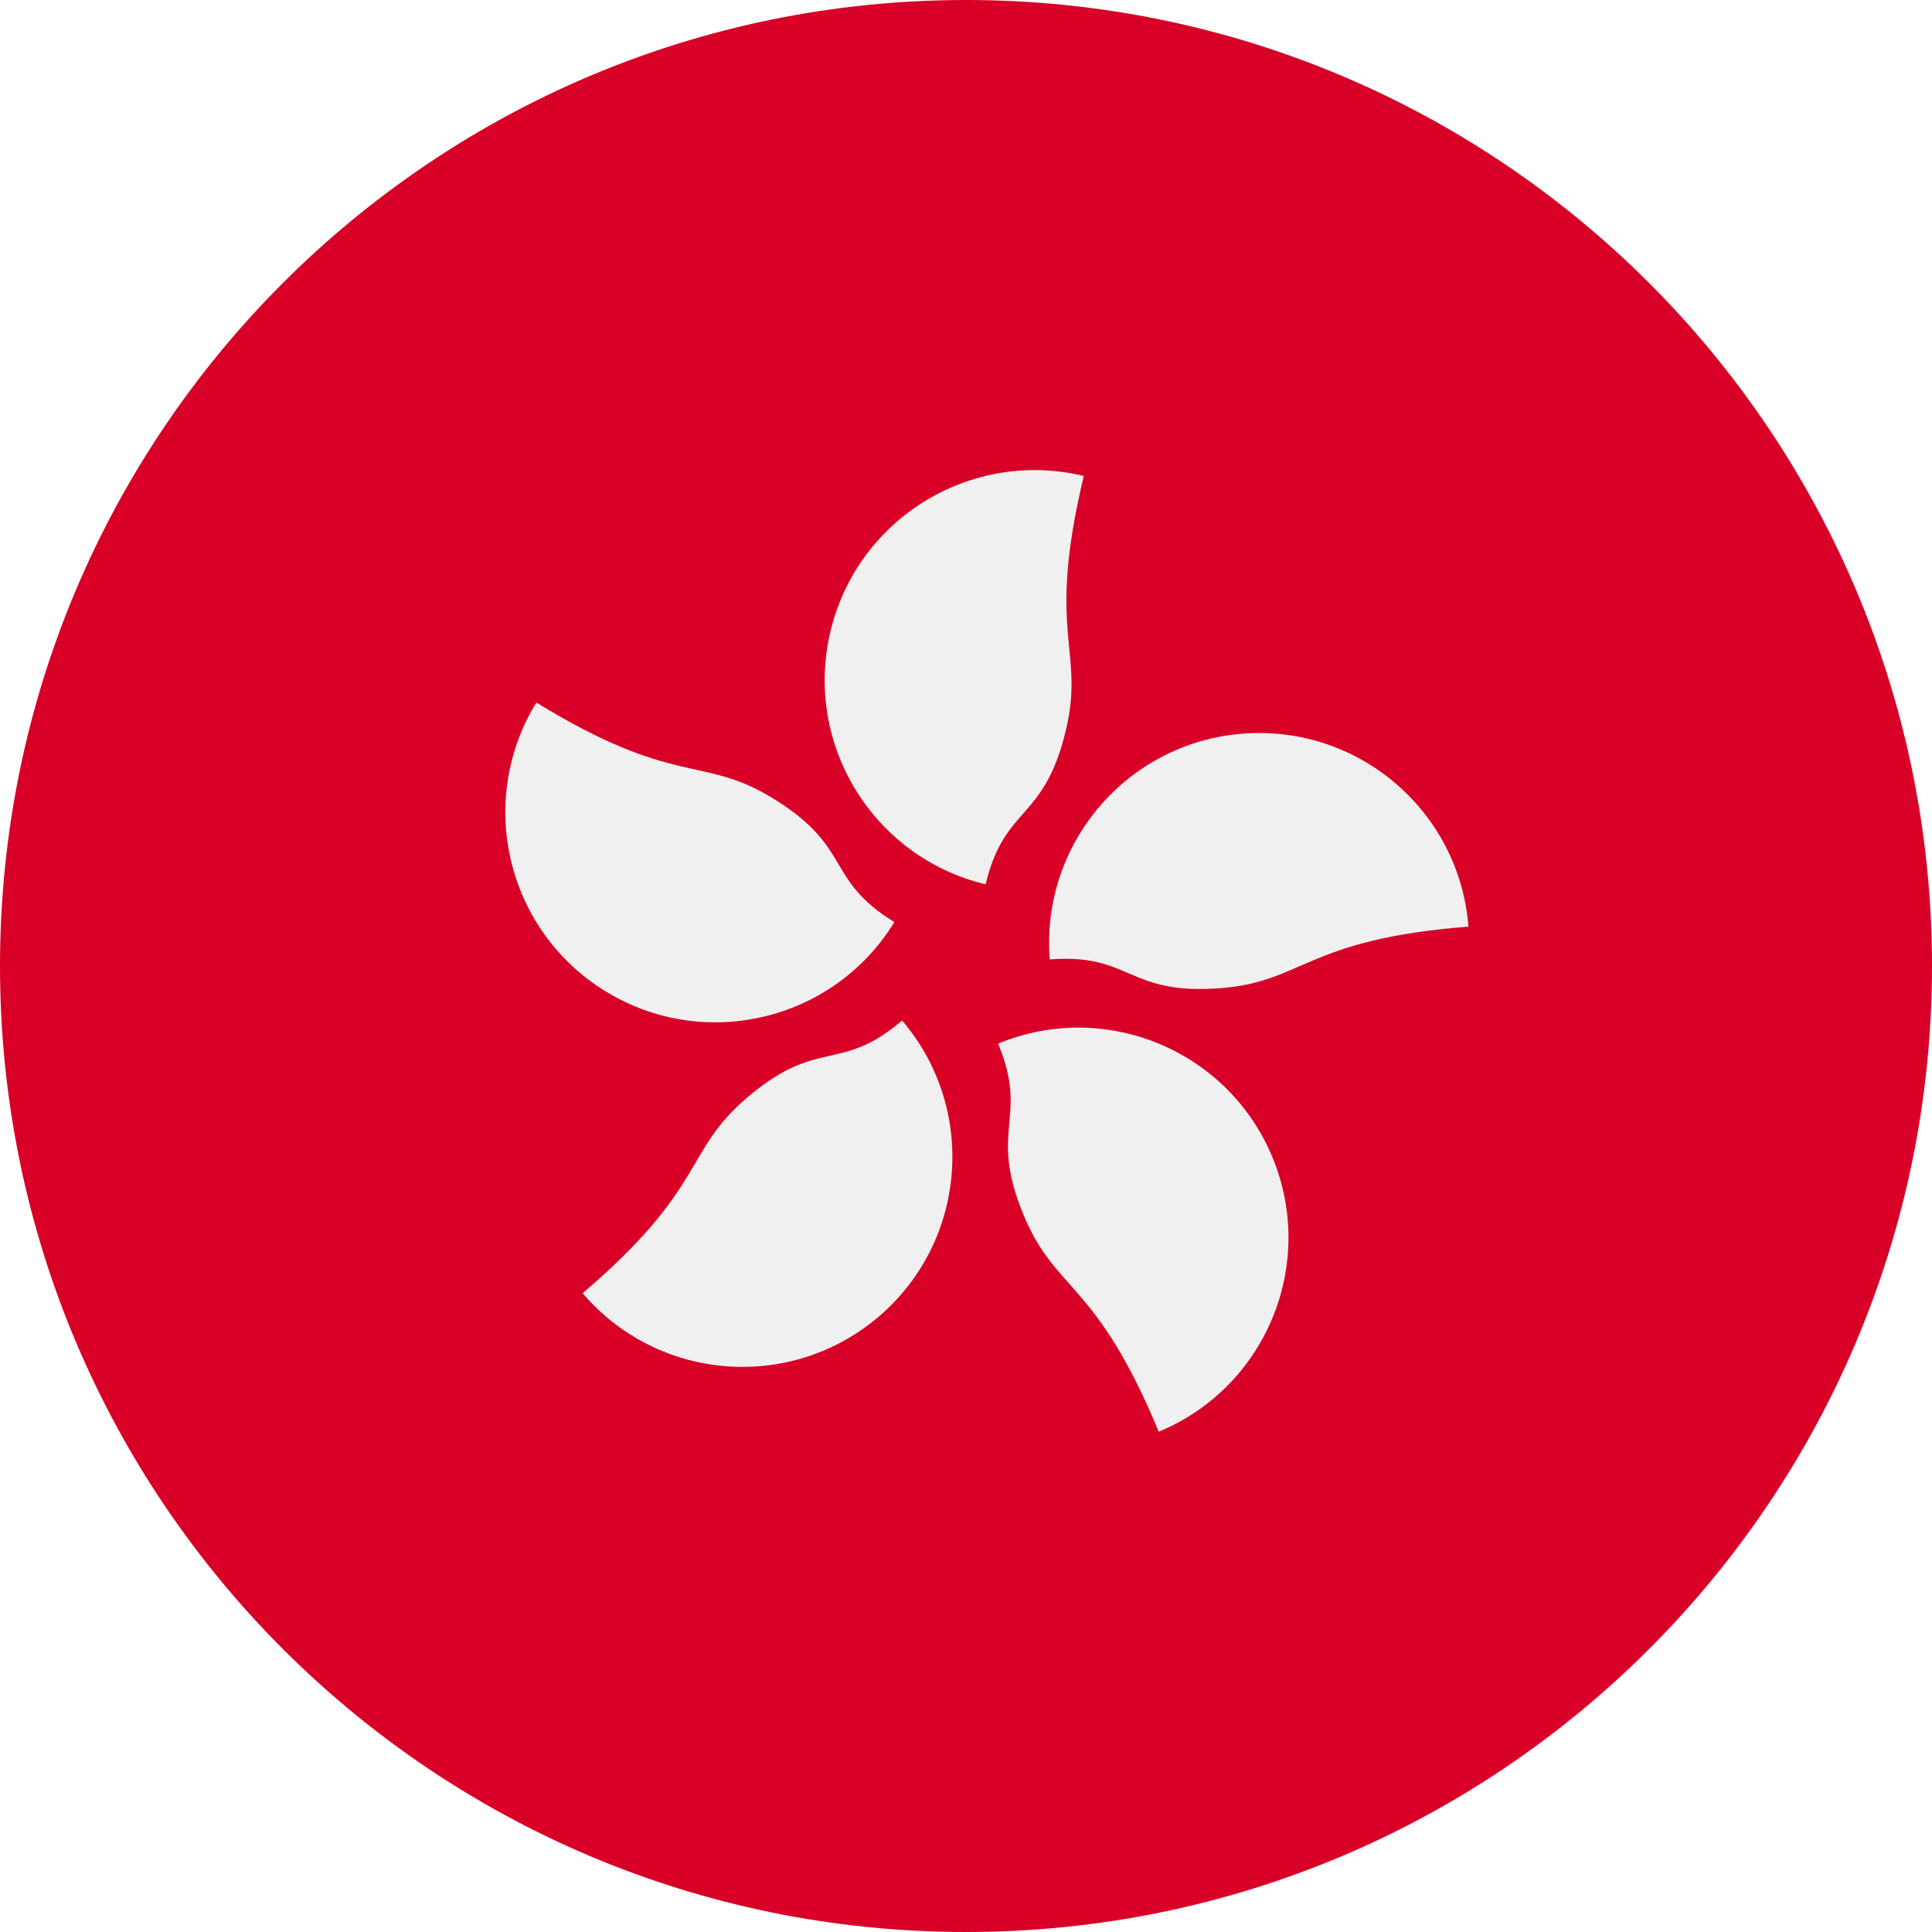
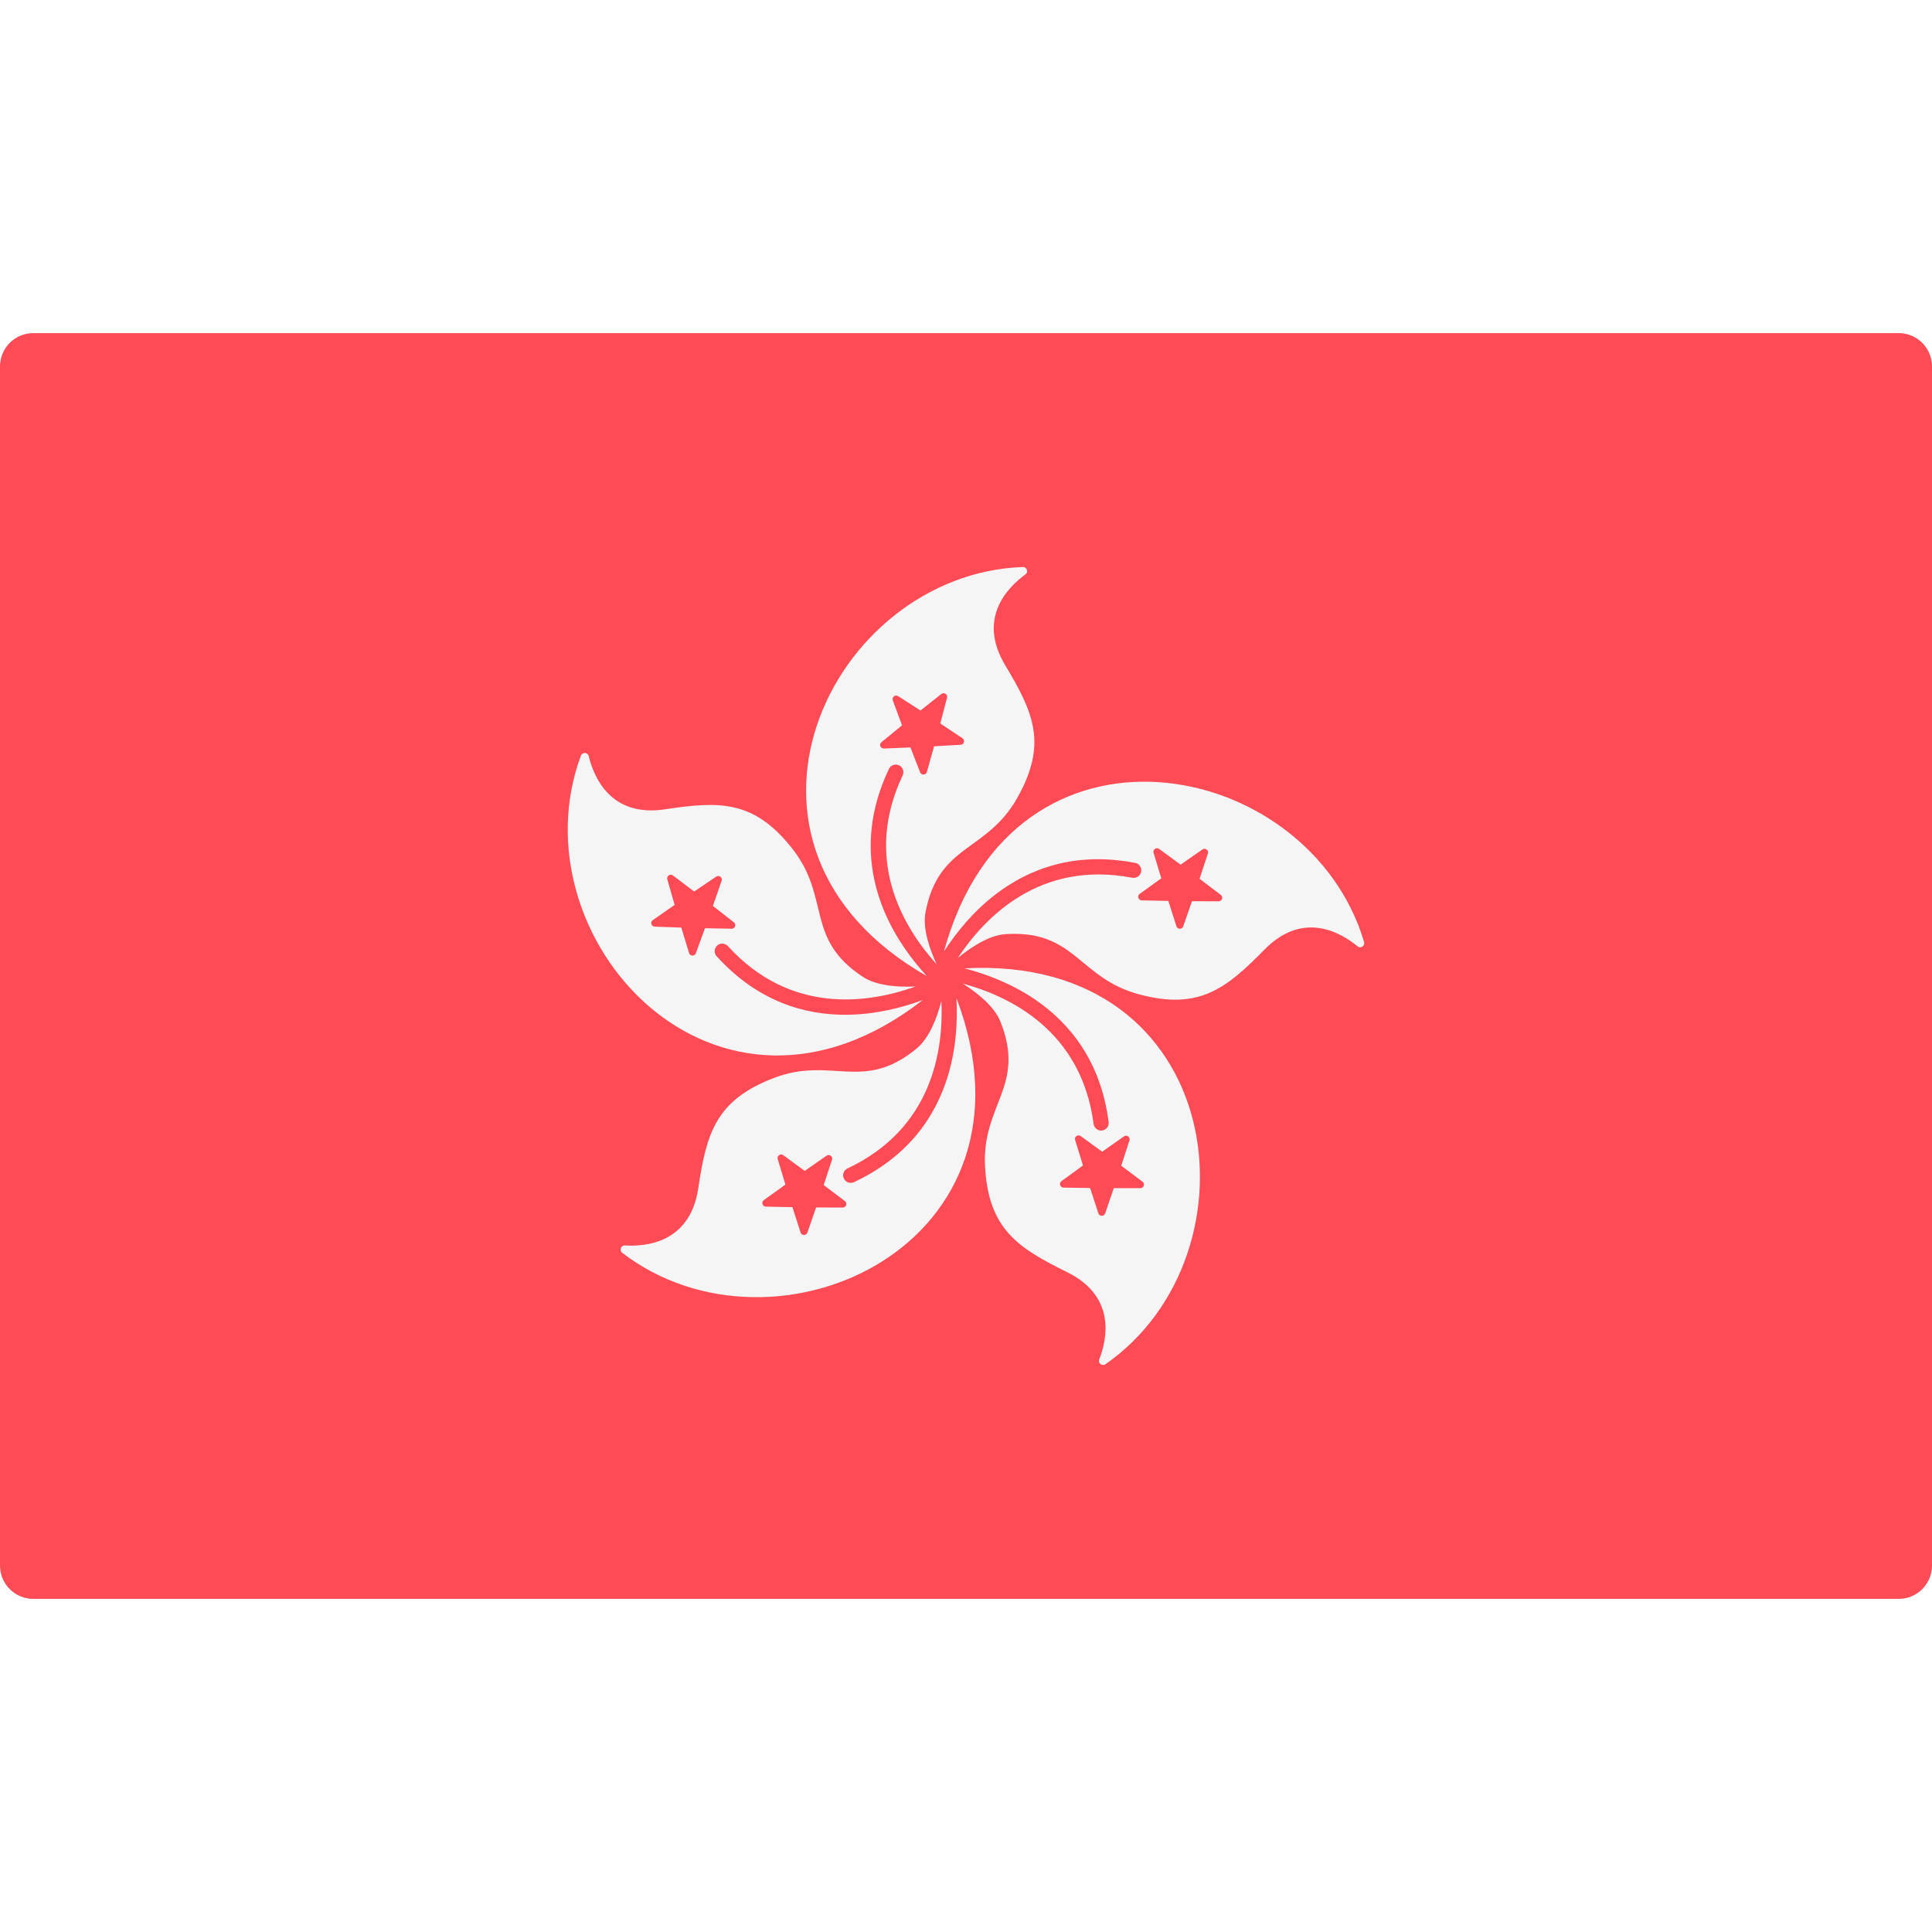
- <svg xmlns="http://www.w3.org/2000/svg" id="Layer_1" enable-background="new 0 0 512 512" viewBox="0 0 512 512">
-   <circle cx="256" cy="256" fill="#d80027" r="256" />
-   <g fill="#f0f0f0">
-     <path d="m282.43 193.668c-5.818 24.199-16.155 19.584-21.228 40.688-29.883-7.185-48.287-37.235-41.102-67.12 7.182-29.883 37.235-48.287 67.119-41.102-10.147 42.207.416 45.891-4.789 67.534z" />
-     <path d="m204.887 211.6c21.217 13.01 13.633 21.417 32.135 32.764-16.068 26.201-50.333 34.416-76.535 18.349-26.201-16.067-34.418-50.334-18.35-76.535 37.006 22.692 43.771 13.785 62.75 25.422z" />
-     <path d="m197.978 290.892c18.931-16.158 24.58-6.348 41.089-20.438 19.955 23.377 17.179 58.505-6.197 78.46-23.378 19.955-58.506 17.176-78.458-6.199 33.014-28.183 26.633-37.372 43.566-51.823z" />
-     <path d="m271.254 321.965c-9.52-22.997 1.556-25.341-6.743-45.394 28.399-11.753 60.951 1.741 72.705 30.14 11.753 28.399-1.743 60.95-30.142 72.704-16.597-40.109-27.306-36.88-35.82-57.45z" />
-     <path d="m323.45 261.876c-24.813 1.947-23.622-9.313-45.257-7.615-2.403-30.639 20.491-57.43 51.132-59.835 30.64-2.399 57.43 20.493 59.832 51.135-43.277 3.393-43.516 14.576-65.707 16.315z" />
+ <svg xmlns="http://www.w3.org/2000/svg" version="1.1" id="Layer_1" x="0px" y="0px" viewBox="0 0 512.001 512.001" style="enable-background:new 0 0 512.001 512.001;" xml:space="preserve">
+   <path style="fill:#FF4B55;" d="M503.172,423.725H8.828c-4.875,0-8.828-3.953-8.828-8.828V97.104c0-4.875,3.953-8.828,8.828-8.828  h494.345c4.875,0,8.828,3.953,8.828,8.828v317.793C512,419.773,508.047,423.725,503.172,423.725z" />
+   <g>
+     <path style="fill:#F5F5F5;" d="M224.477,268.923c-11.128,0.115-23.624-3.449-34.573-15.518c-0.755-0.832-0.649-2.143,0.209-2.87   l0.003-0.003c0.832-0.705,2.062-0.596,2.797,0.211c16.69,18.327,37.376,15.118,49.735,10.69c-4.566,0.203-10.303-0.14-13.993-2.565   c-15.415-10.133-8.433-20.913-18.671-33.944c-10.173-12.948-19.327-12.631-33.741-10.446c-14.27,2.162-18.816-8.305-20.231-14.114   c-0.253-1.041-1.705-1.106-2.077-0.103c-17.786,48.054,35.694,107.514,90.601,64.761   C239.118,267.017,232.14,268.845,224.477,268.923z M184.41,252.616c-0.312,0.858-1.537,0.824-1.802-0.05l-2.048-6.749l-7.049-0.247   c-0.913-0.032-1.259-1.207-0.51-1.729l5.786-4.033l-1.943-6.781c-0.252-0.877,0.759-1.57,1.487-1.02l5.624,4.256l5.848-3.944   c0.757-0.511,1.729,0.236,1.429,1.099l-2.31,6.664l5.558,4.343c0.719,0.563,0.309,1.717-0.604,1.699l-7.052-0.138L184.41,252.616z" />
+     <path style="fill:#F5F5F5;" d="M263.869,236.996c8.836-6.765,20.972-11.407,36.972-8.317c1.103,0.213,1.805,1.325,1.555,2.421   l-0.001,0.004c-0.243,1.064-1.293,1.714-2.365,1.508c-24.346-4.657-38.976,10.317-46.209,21.272   c3.532-2.901,8.329-6.067,12.736-6.338c18.412-1.137,19.289,11.678,35.298,15.965c15.905,4.259,23.04-1.483,33.266-11.876   c10.122-10.289,20.038-4.639,24.653-0.839c0.826,0.681,2.027-0.137,1.723-1.163c-14.586-49.12-93.042-64.627-111.339,2.513   C253.295,247.303,257.784,241.655,263.869,236.996z M305.711,226.017c-0.265-0.874,0.736-1.582,1.472-1.042l5.686,4.172l5.789-4.03   c0.749-0.522,1.731,0.211,1.446,1.078l-2.211,6.698l5.621,4.26c0.728,0.552,0.334,1.713-0.578,1.708l-7.053-0.033l-2.314,6.663   c-0.3,0.863-1.525,0.847-1.803-0.022l-2.148-6.718l-7.052-0.142c-0.913-0.019-1.277-1.188-0.535-1.721l5.726-4.119L305.711,226.017   z" />
+     <path style="fill:#F5F5F5;" d="M234.399,241.627c-4.34-10.248-5.8-23.159,1.195-37.877c0.482-1.015,1.735-1.416,2.733-0.899   l0.004,0.002c0.969,0.501,1.335,1.681,0.87,2.667c-10.599,22.408,0.241,40.318,9.038,50.061c-1.926-4.146-3.79-9.581-2.952-13.917   c3.505-18.111,16.131-15.756,24.286-30.184c8.103-14.335,4.327-22.679-3.178-35.178c-7.43-12.374,0.521-20.561,5.355-24.079   c0.865-0.63,0.374-1.997-0.695-1.959c-51.207,1.837-85.845,73.92-25.416,108.428C241.734,254.442,237.388,248.684,234.399,241.627z    M234.234,198.369c-0.913,0.038-1.347-1.108-0.64-1.685l5.462-4.462l-2.454-6.613c-0.318-0.856,0.638-1.624,1.405-1.13l5.932,3.816   l5.53-4.377c0.716-0.567,1.741,0.104,1.508,0.988l-1.796,6.82l5.871,3.907c0.76,0.506,0.439,1.688-0.472,1.74l-7.042,0.399   l-1.901,6.792c-0.246,0.879-1.47,0.939-1.801,0.088l-2.556-6.573L234.234,198.369z" />
+     <path style="fill:#F5F5F5;" d="M274.297,264.88c9.198,6.264,17.418,16.328,19.508,32.489c0.145,1.115-0.692,2.13-1.811,2.237   h-0.006c-1.086,0.104-2.033-0.69-2.175-1.771c-3.225-24.577-22.037-33.763-34.71-37.19c3.863,2.442,8.375,6.002,10.018,10.101   c6.862,17.123-5.028,21.982-4.071,38.527c0.951,16.438,8.646,21.408,21.724,27.852c12.947,6.379,10.698,17.566,8.538,23.143   c-0.386,0.999,0.767,1.881,1.645,1.27c42.052-29.276,32.134-108.631-37.355-104.915C261.193,258.08,267.964,260.567,274.297,264.88   z M297.864,301.156c0.747-0.526,1.732,0.202,1.451,1.07l-2.175,6.709l5.644,4.231c0.73,0.547,0.344,1.71-0.569,1.711l-7.053,0.004   l-2.279,6.675c-0.295,0.864-1.521,0.855-1.803-0.013l-2.184-6.707l-7.052-0.105c-0.914-0.013-1.283-1.182-0.545-1.719l5.704-4.15   l-2.08-6.74c-0.269-0.873,0.727-1.586,1.466-1.049l5.709,4.142L297.864,301.156z" />
+     <path style="fill:#F5F5F5;" d="M251.292,284.823c-3.168,10.668-10.254,21.56-25.013,28.469c-1.018,0.477-2.239-0.011-2.681-1.044   l-0.002-0.004c-0.429-1.003,0.039-2.146,1.025-2.611c22.43-10.551,25.457-31.265,24.865-44.38   c-1.151,4.424-3.169,9.804-6.573,12.617c-14.223,11.747-22.47,1.899-37.939,7.846c-15.37,5.908-17.763,14.75-19.922,29.169   c-2.136,14.274-13.479,15.535-19.447,15.176c-1.068-0.064-1.559,1.303-0.71,1.954c40.684,31.15,113.258-2.444,88.574-67.507   C253.783,270.27,253.474,277.476,251.292,284.823z M223.906,318.309c0.728,0.552,0.335,1.711-0.578,1.708l-7.052-0.031   l-2.312,6.664c-0.299,0.863-1.525,0.847-1.803-0.022l-2.151-6.718l-7.052-0.14c-0.913-0.018-1.278-1.188-0.536-1.721l5.724-4.121   l-2.046-6.75c-0.265-0.874,0.735-1.582,1.471-1.042l5.688,4.17l5.788-4.032c0.749-0.522,1.731,0.211,1.446,1.078l-2.208,6.698   L223.906,318.309z" />
  </g>
-   <g />
-   <g />
-   <g />
-   <g />
-   <g />
-   <g />
-   <g />
-   <g />
-   <g />
-   <g />
-   <g />
-   <g />
-   <g />
-   <g />
-   <g />
+   <g>
+ </g>
+   <g>
+ </g>
+   <g>
+ </g>
+   <g>
+ </g>
+   <g>
+ </g>
+   <g>
+ </g>
+   <g>
+ </g>
+   <g>
+ </g>
+   <g>
+ </g>
+   <g>
+ </g>
+   <g>
+ </g>
+   <g>
+ </g>
+   <g>
+ </g>
+   <g>
+ </g>
+   <g>
+ </g>
</svg>
